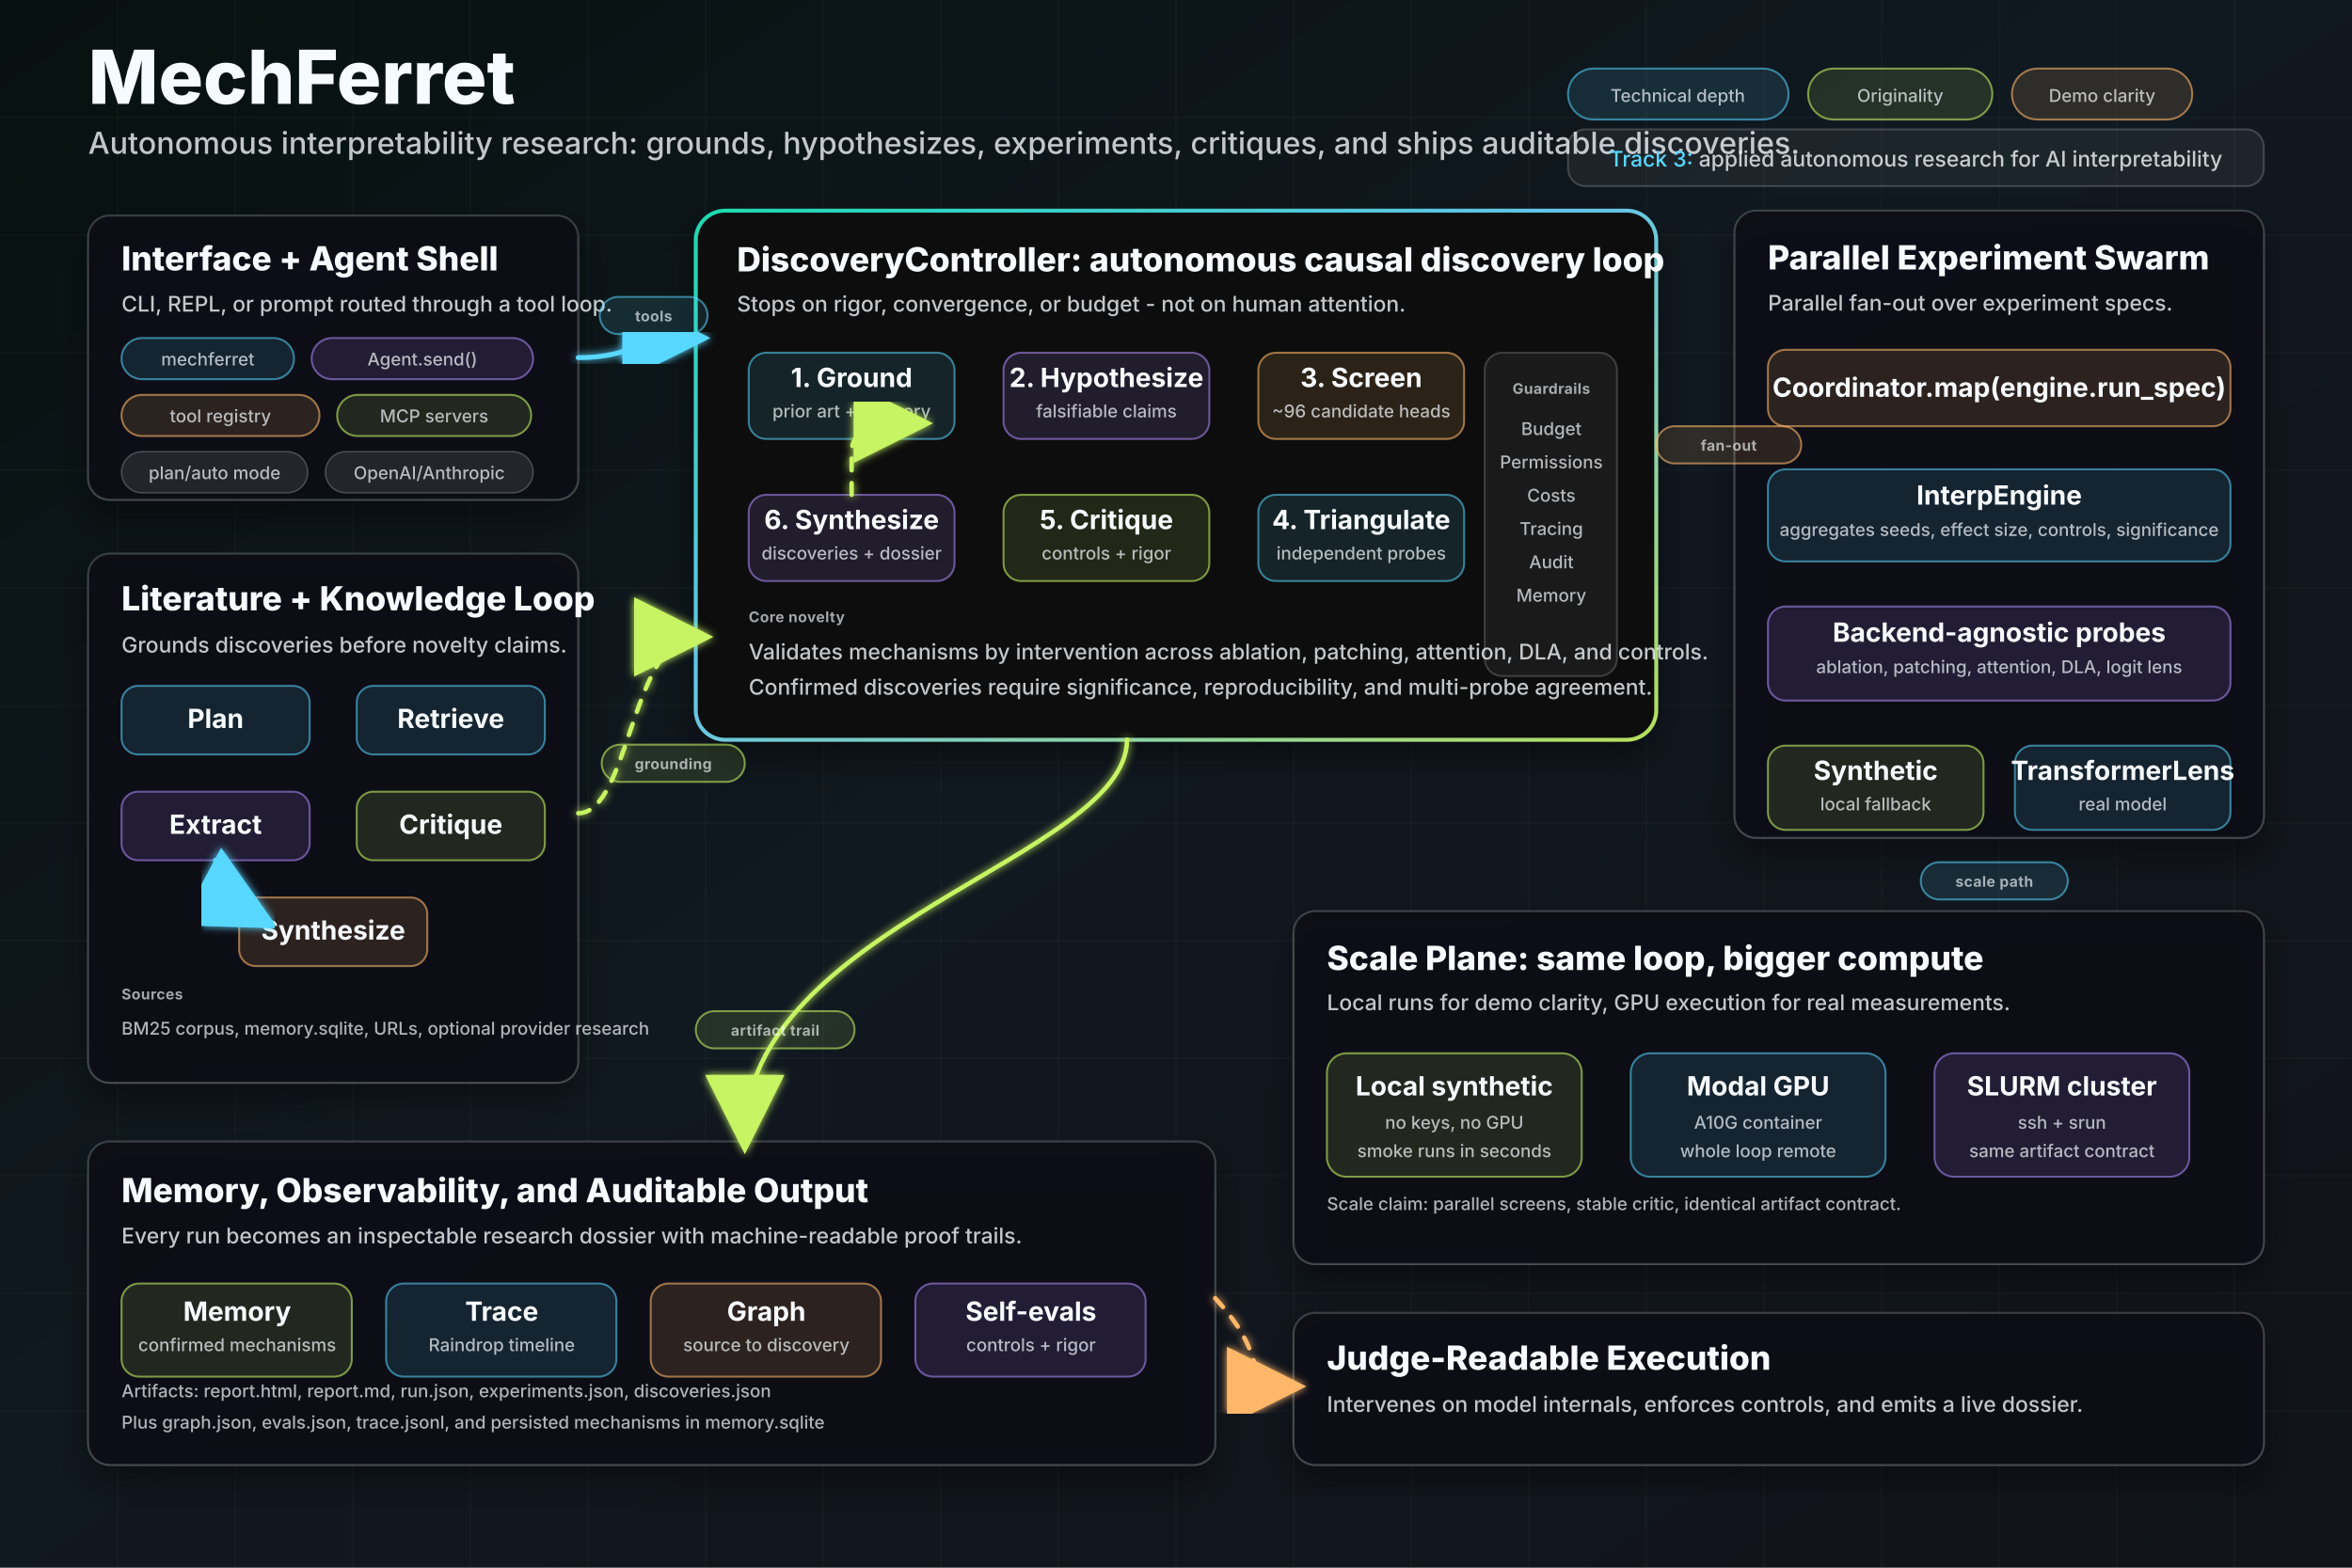
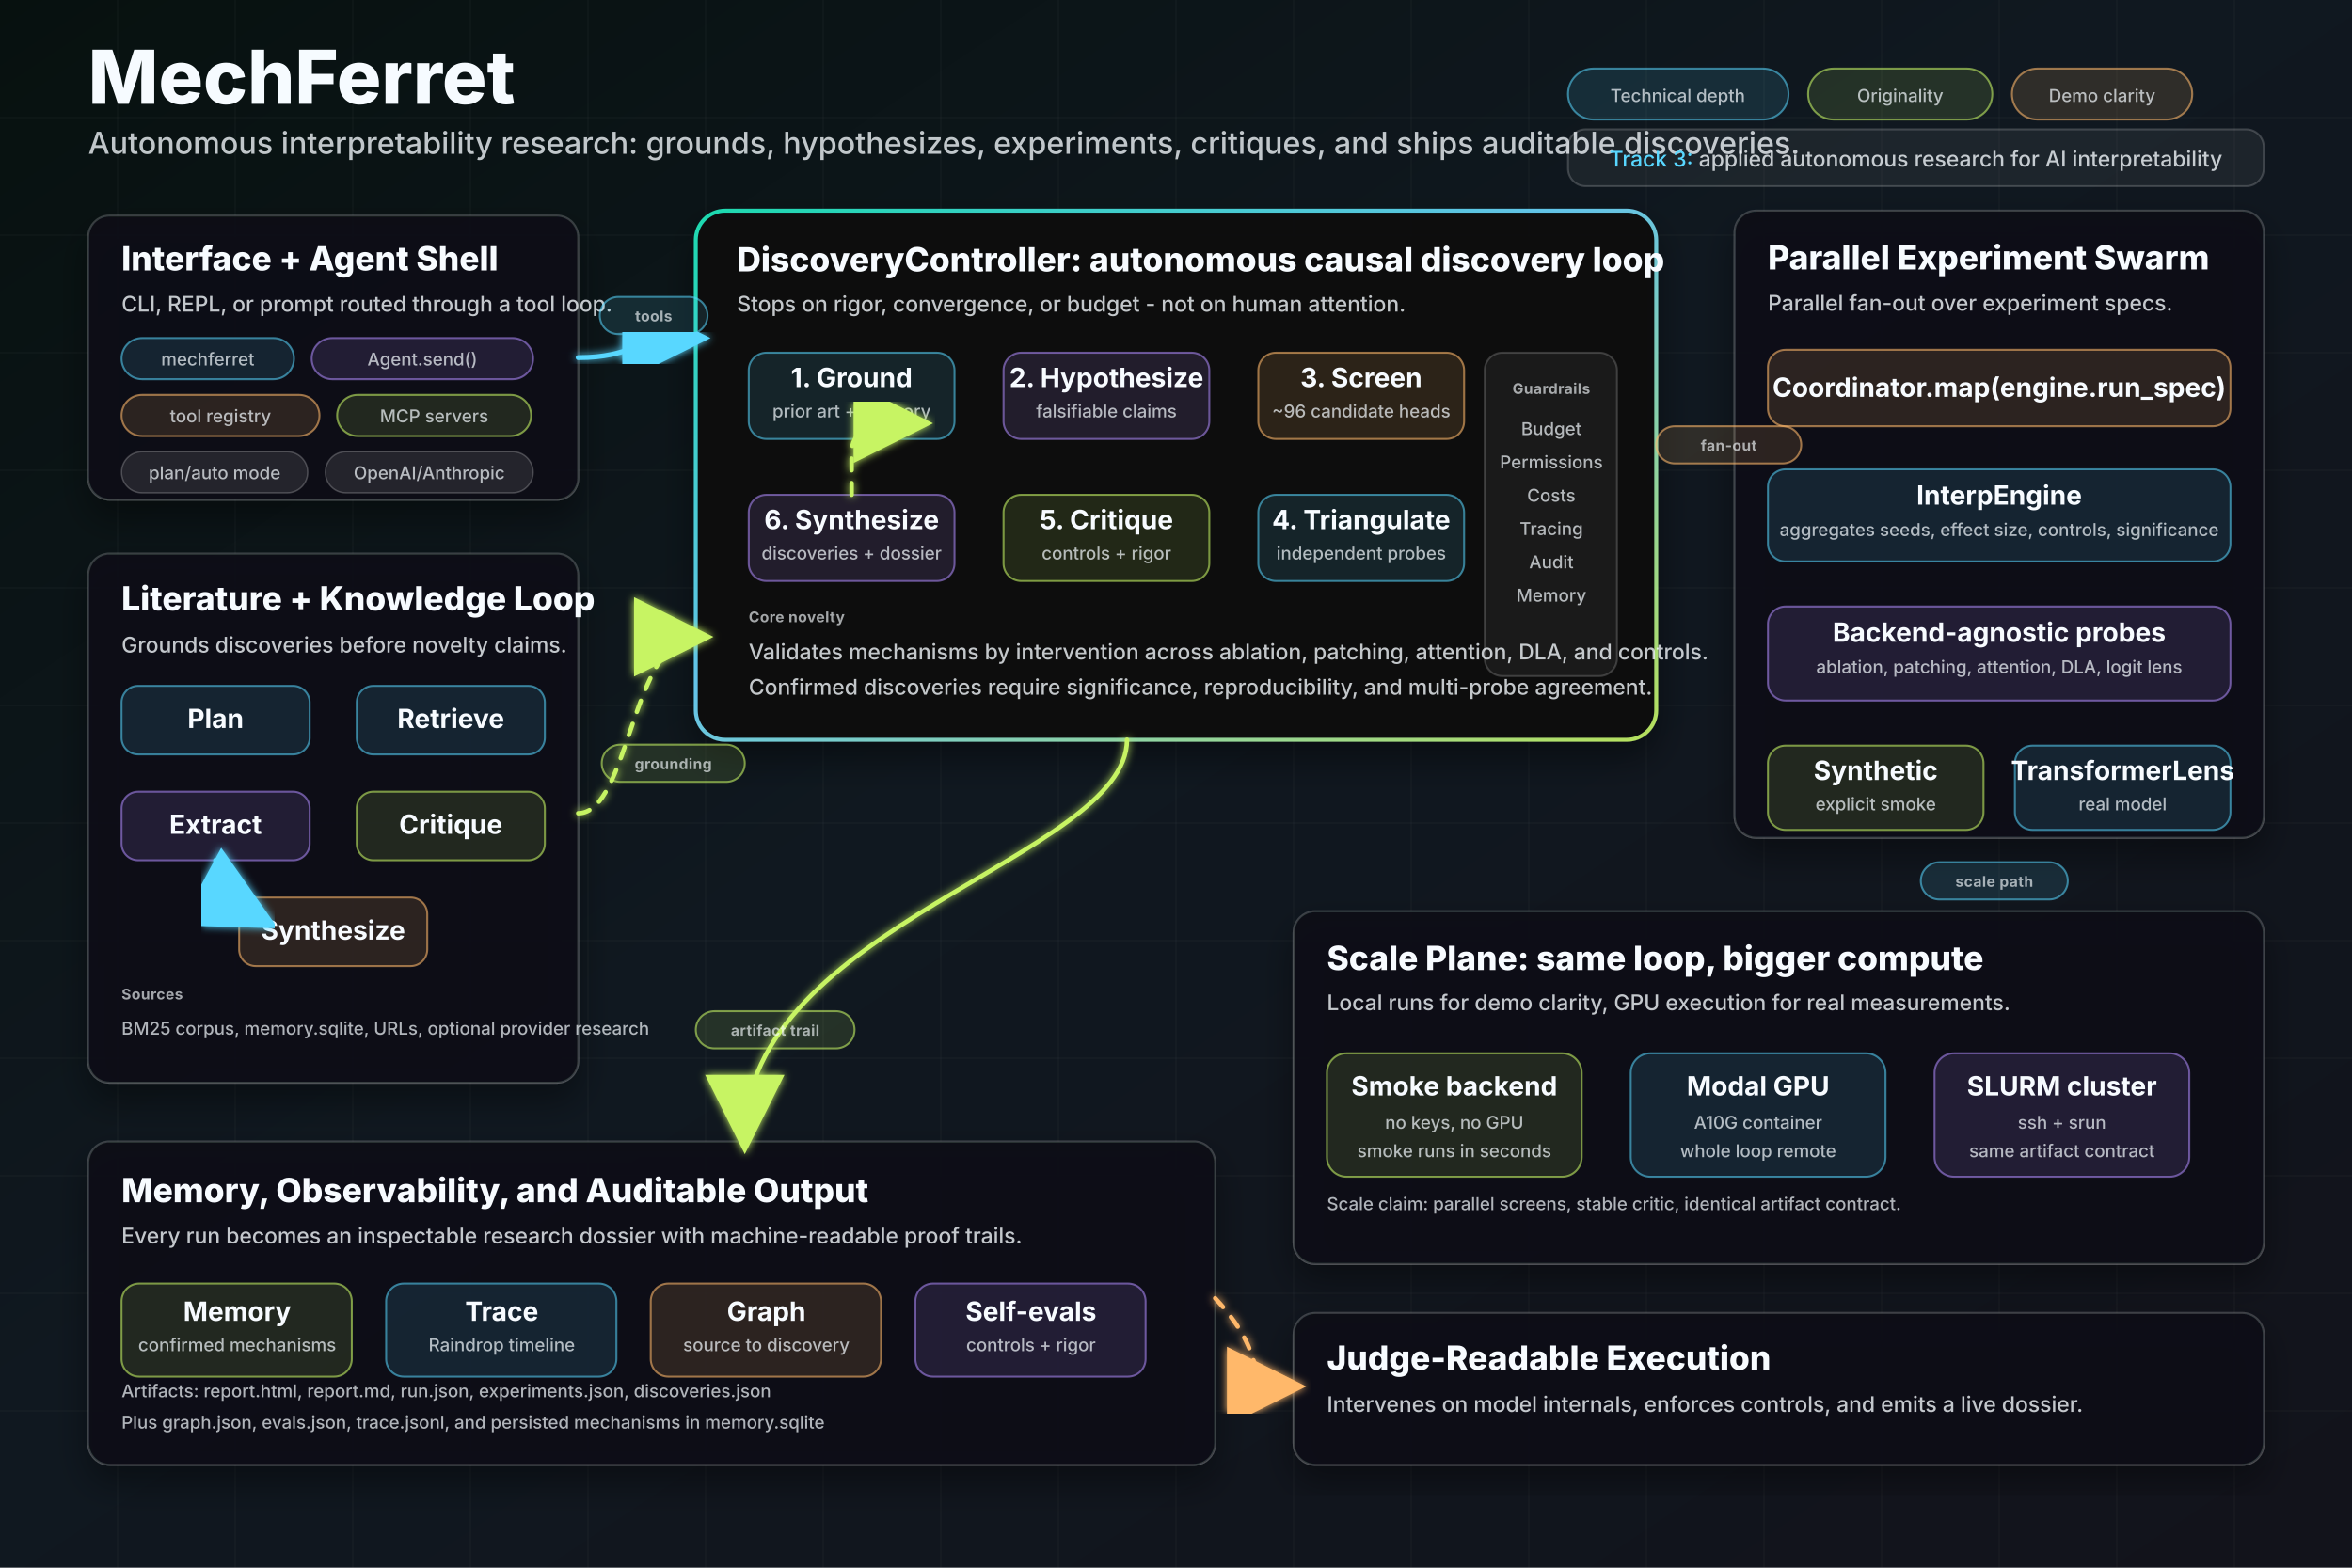
<svg xmlns="http://www.w3.org/2000/svg" width="2400" height="1600" viewBox="0 0 2400 1600" role="img" aria-labelledby="title desc">
  <defs>
    <linearGradient id="bg" x1="0" y1="0" x2="1" y2="1">
      <stop offset="0%" stop-color="#07110f" />
      <stop offset="45%" stop-color="#101820" />
      <stop offset="100%" stop-color="#12131b" />
    </linearGradient>
    <linearGradient id="coreGrad" x1="0" y1="0" x2="1" y2="1">
      <stop offset="0%" stop-color="#1ee3b6" stop-opacity="0.95" />
      <stop offset="45%" stop-color="#6dd6ff" stop-opacity="0.9" />
      <stop offset="100%" stop-color="#c7f464" stop-opacity="0.9" />
    </linearGradient>
    <linearGradient id="purpleGrad" x1="0" y1="0" x2="1" y2="1">
      <stop offset="0%" stop-color="#7fd8ff" stop-opacity="0.9" />
      <stop offset="100%" stop-color="#b18cff" stop-opacity="0.85" />
    </linearGradient>
    <linearGradient id="warmGrad" x1="0" y1="0" x2="1" y2="1">
      <stop offset="0%" stop-color="#ffe082" />
      <stop offset="100%" stop-color="#ff8f70" />
    </linearGradient>
    <filter id="shadow" x="-20%" y="-20%" width="140%" height="140%">
      <feDropShadow dx="0" dy="18" stdDeviation="18" flood-color="#000000" flood-opacity="0.42" />
    </filter>
    <filter id="glow" x="-30%" y="-30%" width="160%" height="160%">
      <feGaussianBlur stdDeviation="4" result="coloredBlur" />
      <feMerge>
        <feMergeNode in="coloredBlur" />
        <feMergeNode in="SourceGraphic" />
      </feMerge>
    </filter>
    <marker id="arrowCyan" markerWidth="18" markerHeight="18" refX="14" refY="9" orient="auto" markerUnits="strokeWidth">
      <path d="M 0 0 L 18 9 L 0 18 z" fill="#58d7ff" />
    </marker>
    <marker id="arrowLime" markerWidth="18" markerHeight="18" refX="14" refY="9" orient="auto" markerUnits="strokeWidth">
      <path d="M 0 0 L 18 9 L 0 18 z" fill="#c7f464" />
    </marker>
    <marker id="arrowWarm" markerWidth="18" markerHeight="18" refX="14" refY="9" orient="auto" markerUnits="strokeWidth">
      <path d="M 0 0 L 18 9 L 0 18 z" fill="#ffb86b" />
    </marker>
    <style>
      * { box-sizing: border-box; }
      .bg { fill: url(#bg); }
      .grid { stroke: rgba(255,255,255,0.055); stroke-width: 1; }
      .frame { fill: rgba(255,255,255,0.035); stroke: rgba(255,255,255,0.22); stroke-width: 2; }
      .card { fill: rgba(12,18,23,0.92); stroke: rgba(255,255,255,0.18); stroke-width: 2; filter: url(#shadow); }
      .panel { fill: rgba(255,255,255,0.055); stroke: rgba(255,255,255,0.18); stroke-width: 2; }
      .core { fill: rgba(8,14,16,0.98); stroke: url(#coreGrad); stroke-width: 4; filter: url(#shadow); }
      .chip { fill: rgba(255,255,255,0.095); stroke: rgba(255,255,255,0.22); stroke-width: 1.5; }
      .chipCyan { fill: rgba(88,215,255,0.12); stroke: rgba(88,215,255,0.55); stroke-width: 2; }
      .chipLime { fill: rgba(199,244,100,0.12); stroke: rgba(199,244,100,0.58); stroke-width: 2; }
      .chipWarm { fill: rgba(255,184,107,0.13); stroke: rgba(255,184,107,0.58); stroke-width: 2; }
      .chipViolet { fill: rgba(177,140,255,0.13); stroke: rgba(177,140,255,0.55); stroke-width: 2; }
      .title { font: 800 76px Inter, ui-sans-serif, system-ui, -apple-system, Segoe UI, sans-serif; fill: #f6fbff; letter-spacing: 0; }
      .subtitle { font: 500 31px Inter, ui-sans-serif, system-ui, -apple-system, Segoe UI, sans-serif; fill: rgba(246,251,255,0.77); letter-spacing: 0; }
      .section { font: 800 34px Inter, ui-sans-serif, system-ui, -apple-system, Segoe UI, sans-serif; fill: #f7fbff; letter-spacing: 0; }
      .label { font: 750 27px Inter, ui-sans-serif, system-ui, -apple-system, Segoe UI, sans-serif; fill: #f7fbff; letter-spacing: 0; }
      .body { font: 500 22px Inter, ui-sans-serif, system-ui, -apple-system, Segoe UI, sans-serif; fill: rgba(246,251,255,0.78); letter-spacing: 0; }
      .small { font: 500 18px Inter, ui-sans-serif, system-ui, -apple-system, Segoe UI, sans-serif; fill: rgba(246,251,255,0.70); letter-spacing: 0; }
      .tiny { font: 650 15px Inter, ui-sans-serif, system-ui, -apple-system, Segoe UI, sans-serif; fill: rgba(246,251,255,0.64); letter-spacing: 0.4px; text-transform: uppercase; }
      .accentCyan { fill: #58d7ff; }
      .accentLime { fill: #c7f464; }
      .accentWarm { fill: #ffb86b; }
      .accentViolet { fill: #b18cff; }
      .lineCyan { fill: none; stroke: #58d7ff; stroke-width: 5; stroke-linecap: round; stroke-linejoin: round; marker-end: url(#arrowCyan); filter: url(#glow); }
      .lineLime { fill: none; stroke: #c7f464; stroke-width: 4.5; stroke-linecap: round; stroke-linejoin: round; marker-end: url(#arrowLime); filter: url(#glow); }
      .lineWarm { fill: none; stroke: #ffb86b; stroke-width: 4.5; stroke-linecap: round; stroke-linejoin: round; marker-end: url(#arrowWarm); filter: url(#glow); }
      .dash { stroke-dasharray: 12 13; }
    </style>
  </defs>
  <rect class="bg" width="2400" height="1600" />
  <g opacity="0.7">
    <path class="grid" d="M120 0V1600M240 0V1600M360 0V1600M480 0V1600M600 0V1600M720 0V1600M840 0V1600M960 0V1600M1080 0V1600M1200 0V1600M1320 0V1600M1440 0V1600M1560 0V1600M1680 0V1600M1800 0V1600M1920 0V1600M2040 0V1600M2160 0V1600M2280 0V1600" />
    <path class="grid" d="M0 120H2400M0 240H2400M0 360H2400M0 480H2400M0 600H2400M0 720H2400M0 840H2400M0 960H2400M0 1080H2400M0 1200H2400M0 1320H2400M0 1440H2400" />
  </g>
  <text x="90" y="106" class="title">MechFerret</text>
  <text x="90" y="157" class="subtitle">Autonomous interpretability research: grounds, hypothesizes, experiments, critiques, and ships auditable discoveries.</text>
  <g transform="translate(1600,70)">
    <rect class="chipCyan" x="0" y="0" width="225" height="52" rx="26" />
    <text x="112" y="34" class="small" text-anchor="middle">Technical depth</text>
    <rect class="chipLime" x="245" y="0" width="188" height="52" rx="26" />
    <text x="339" y="34" class="small" text-anchor="middle">Originality</text>
    <rect class="chipWarm" x="453" y="0" width="184" height="52" rx="26" />
    <text x="545" y="34" class="small" text-anchor="middle">Demo clarity</text>
  </g>
  <g transform="translate(90,220)">
    <rect class="card" x="0" y="0" width="500" height="290" rx="22" />
    <text x="34" y="56" class="section">Interface + Agent Shell</text>
    <text x="34" y="98" class="body">CLI, REPL, or prompt routed through a tool loop.</text>
    <g transform="translate(34,125)">
      <rect class="chipCyan" x="0" y="0" width="176" height="42" rx="21" />
      <text x="88" y="28" class="small" text-anchor="middle">mechferret</text>
      <rect class="chipViolet" x="194" y="0" width="226" height="42" rx="21" />
      <text x="307" y="28" class="small" text-anchor="middle">Agent.send()</text>
      <rect class="chipWarm" x="0" y="58" width="202" height="42" rx="21" />
      <text x="101" y="86" class="small" text-anchor="middle">tool registry</text>
      <rect class="chipLime" x="220" y="58" width="198" height="42" rx="21" />
      <text x="319" y="86" class="small" text-anchor="middle">MCP servers</text>
      <rect class="chip" x="0" y="116" width="190" height="42" rx="21" />
      <text x="95" y="144" class="small" text-anchor="middle">plan/auto mode</text>
      <rect class="chip" x="208" y="116" width="212" height="42" rx="21" />
      <text x="314" y="144" class="small" text-anchor="middle">OpenAI/Anthropic</text>
    </g>
  </g>
  <g transform="translate(710,215)">
    <rect class="core" x="0" y="0" width="980" height="540" rx="30" />
    <text x="42" y="62" class="section">DiscoveryController: autonomous causal discovery loop</text>
    <text x="42" y="103" class="body">Stops on rigor, convergence, or budget - not on human attention.</text>
    <g transform="translate(54,145)">
      <rect class="chipCyan" x="0" y="0" width="210" height="88" rx="18" />
      <text x="105" y="35" class="label" text-anchor="middle">1. Ground</text>
      <text x="105" y="66" class="small" text-anchor="middle">prior art + memory</text>
      <rect class="chipViolet" x="260" y="0" width="210" height="88" rx="18" />
      <text x="365" y="35" class="label" text-anchor="middle">2. Hypothesize</text>
      <text x="365" y="66" class="small" text-anchor="middle">falsifiable claims</text>
      <rect class="chipWarm" x="520" y="0" width="210" height="88" rx="18" />
      <text x="625" y="35" class="label" text-anchor="middle">3. Screen</text>
      <text x="625" y="66" class="small" text-anchor="middle">~96 candidate heads</text>
      <rect class="chipLime" x="260" y="145" width="210" height="88" rx="18" />
      <text x="365" y="180" class="label" text-anchor="middle">5. Critique</text>
      <text x="365" y="211" class="small" text-anchor="middle">controls + rigor</text>
      <rect class="chipCyan" x="520" y="145" width="210" height="88" rx="18" />
      <text x="625" y="180" class="label" text-anchor="middle">4. Triangulate</text>
      <text x="625" y="211" class="small" text-anchor="middle">independent probes</text>
      <rect class="chipViolet" x="0" y="145" width="210" height="88" rx="18" />
      <text x="105" y="180" class="label" text-anchor="middle">6. Synthesize</text>
      <text x="105" y="211" class="small" text-anchor="middle">discoveries + dossier</text>
      <path class="lineCyan" d="M210 44H255" />
      <path class="lineWarm" d="M470 44H515" />
      <path class="lineLime" d="M625 88V135" />
      <path class="lineCyan" d="M520 189H475" />
      <path class="lineWarm" d="M260 189H215" />
      <path class="lineLime dash" d="M105 145V102C105 82 122 72 145 72H170" />
    </g>
    <g transform="translate(805,145)">
      <rect class="panel" x="0" y="0" width="135" height="330" rx="18" />
      <text x="68" y="42" class="tiny" text-anchor="middle">Guardrails</text>
      <text x="68" y="84" class="small" text-anchor="middle">Budget</text>
      <text x="68" y="118" class="small" text-anchor="middle">Permissions</text>
      <text x="68" y="152" class="small" text-anchor="middle">Costs</text>
      <text x="68" y="186" class="small" text-anchor="middle">Tracing</text>
      <text x="68" y="220" class="small" text-anchor="middle">Audit</text>
      <text x="68" y="254" class="small" text-anchor="middle">Memory</text>
    </g>
    <g transform="translate(54,420)">
      <text x="0" y="0" class="tiny">Core novelty</text>
      <text x="0" y="38" class="body">Validates mechanisms by intervention across ablation, patching, attention, DLA, and controls.</text>
      <text x="0" y="74" class="body">Confirmed discoveries require significance, reproducibility, and multi-probe agreement.</text>
    </g>
  </g>
  <path class="lineCyan" d="M590 365C645 365 650 345 705 345" />
  <g transform="translate(90,565)">
    <rect class="card" x="0" y="0" width="500" height="540" rx="22" />
    <text x="34" y="58" class="section">Literature + Knowledge Loop</text>
    <text x="34" y="101" class="body">Grounds discoveries before novelty claims.</text>
    <g transform="translate(34,135)">
      <rect class="chipCyan" x="0" y="0" width="192" height="70" rx="17" />
      <text x="96" y="43" class="label" text-anchor="middle">Plan</text>
      <rect class="chipCyan" x="240" y="0" width="192" height="70" rx="17" />
      <text x="336" y="43" class="label" text-anchor="middle">Retrieve</text>
      <rect class="chipViolet" x="0" y="108" width="192" height="70" rx="17" />
      <text x="96" y="151" class="label" text-anchor="middle">Extract</text>
      <rect class="chipLime" x="240" y="108" width="192" height="70" rx="17" />
      <text x="336" y="151" class="label" text-anchor="middle">Critique</text>
      <rect class="chipWarm" x="120" y="216" width="192" height="70" rx="17" />
      <text x="216" y="259" class="label" text-anchor="middle">Synthesize</text>
      <path class="lineCyan" d="M192 35H235" />
      <path class="lineLime" d="M336 70V103" />
      <path class="lineWarm" d="M240 143H197" />
      <path class="lineCyan" d="M96 178C96 208 116 224 142 238" />
    </g>
    <g transform="translate(34,455)">
      <text x="0" y="0" class="tiny">Sources</text>
      <text x="0" y="36" class="small">BM25 corpus, memory.sqlite, URLs, optional provider research</text>
    </g>
  </g>
  <path class="lineLime dash" d="M590 830C642 830 645 650 710 650" />
  <g transform="translate(1770,215)">
    <rect class="card" x="0" y="0" width="540" height="640" rx="22" />
    <text x="34" y="60" class="section">Parallel Experiment Swarm</text>
    <text x="34" y="102" class="body">Parallel fan-out over experiment specs.</text>
    <g transform="translate(34,142)">
      <rect class="chipWarm" x="0" y="0" width="472" height="78" rx="18" />
      <text x="236" y="48" class="label" text-anchor="middle">Coordinator.map(engine.run_spec)</text>
      <rect class="chipCyan" x="0" y="122" width="472" height="94" rx="18" />
      <text x="236" y="158" class="label" text-anchor="middle">InterpEngine</text>
      <text x="236" y="190" class="small" text-anchor="middle">aggregates seeds, effect size, controls, significance</text>
      <rect class="chipViolet" x="0" y="262" width="472" height="96" rx="18" />
      <text x="236" y="298" class="label" text-anchor="middle">Backend-agnostic probes</text>
      <text x="236" y="330" class="small" text-anchor="middle">ablation, patching, attention, DLA, logit lens</text>
      <rect class="chipLime" x="0" y="404" width="220" height="86" rx="18" />
      <text x="110" y="439" class="label" text-anchor="middle">Synthetic</text>
-       <text x="110" y="470" class="small" text-anchor="middle">local fallback</text>
+       <text x="110" y="470" class="small" text-anchor="middle">explicit smoke</text>
      <rect class="chipCyan" x="252" y="404" width="220" height="86" rx="18" />
      <text x="362" y="439" class="label" text-anchor="middle">TransformerLens</text>
      <text x="362" y="470" class="small" text-anchor="middle">real model</text>
      <path class="lineWarm" d="M236 78V117" />
      <path class="lineCyan" d="M236 216V257" />
      <path class="lineLime" d="M236 358V393" />
    </g>
  </g>
  <path class="lineWarm" d="M1690 480C1730 480 1730 480 1765 480" />
  <g transform="translate(1320,930)">
    <rect class="card" x="0" y="0" width="990" height="360" rx="22" />
    <text x="34" y="60" class="section">Scale Plane: same loop, bigger compute</text>
    <text x="34" y="101" class="body">Local runs for demo clarity, GPU execution for real measurements.</text>
    <g transform="translate(34,145)">
      <rect class="chipLime" x="0" y="0" width="260" height="126" rx="20" />
-       <text x="130" y="43" class="label" text-anchor="middle">Local synthetic</text>
+       <text x="130" y="43" class="label" text-anchor="middle">Smoke backend</text>
      <text x="130" y="77" class="small" text-anchor="middle">no keys, no GPU</text>
      <text x="130" y="106" class="small" text-anchor="middle">smoke runs in seconds</text>
      <rect class="chipCyan" x="310" y="0" width="260" height="126" rx="20" />
      <text x="440" y="43" class="label" text-anchor="middle">Modal GPU</text>
      <text x="440" y="77" class="small" text-anchor="middle">A10G container</text>
      <text x="440" y="106" class="small" text-anchor="middle">whole loop remote</text>
      <rect class="chipViolet" x="620" y="0" width="260" height="126" rx="20" />
      <text x="750" y="43" class="label" text-anchor="middle">SLURM cluster</text>
      <text x="750" y="77" class="small" text-anchor="middle">ssh + srun</text>
      <text x="750" y="106" class="small" text-anchor="middle">same artifact contract</text>
      <path class="lineCyan" d="M260 63H305" />
      <path class="lineCyan" d="M570 63H615" />
    </g>
    <g transform="translate(34,305)">
      <text x="0" y="0" class="small">Scale claim: parallel screens, stable critic, identical artifact contract.</text>
    </g>
  </g>
  <path class="lineCyan dash" d="M2040 855V925" />
  <g transform="translate(90,1165)">
    <rect class="card" x="0" y="0" width="1150" height="330" rx="22" />
    <text x="34" y="62" class="section">Memory, Observability, and Auditable Output</text>
    <text x="34" y="104" class="body">Every run becomes an inspectable research dossier with machine-readable proof trails.</text>
    <g transform="translate(34,145)">
      <rect class="chipLime" x="0" y="0" width="235" height="95" rx="18" />
      <text x="118" y="38" class="label" text-anchor="middle">Memory</text>
      <text x="118" y="69" class="small" text-anchor="middle">confirmed mechanisms</text>
      <rect class="chipCyan" x="270" y="0" width="235" height="95" rx="18" />
      <text x="388" y="38" class="label" text-anchor="middle">Trace</text>
      <text x="388" y="69" class="small" text-anchor="middle">Raindrop timeline</text>
      <rect class="chipWarm" x="540" y="0" width="235" height="95" rx="18" />
      <text x="658" y="38" class="label" text-anchor="middle">Graph</text>
      <text x="658" y="69" class="small" text-anchor="middle">source to discovery</text>
      <rect class="chipViolet" x="810" y="0" width="235" height="95" rx="18" />
      <text x="928" y="38" class="label" text-anchor="middle">Self-evals</text>
      <text x="928" y="69" class="small" text-anchor="middle">controls + rigor</text>
    </g>
    <g transform="translate(34,275)">
      <text x="0" y="-14" class="small">Artifacts: report.html, report.md, run.json, experiments.json, discoveries.json</text>
      <text x="0" y="18" class="small">Plus graph.json, evals.json, trace.jsonl, and persisted mechanisms in memory.sqlite</text>
    </g>
  </g>
  <path class="lineLime" d="M1150 755C1150 875 760 945 760 1160" />
  <g transform="translate(1320,1340)">
    <rect class="card" x="0" y="0" width="990" height="155" rx="22" />
    <text x="34" y="58" class="section">Judge-Readable Execution</text>
    <text x="34" y="101" class="body">Intervenes on model internals, enforces controls, and emits a live dossier.</text>
  </g>
  <path class="lineWarm dash" d="M1240 1325C1305 1395 1260 1415 1315 1415" />
  <g transform="translate(1600,132)">
    <rect class="panel" x="0" y="0" width="710" height="58" rx="18" />
    <text x="355" y="38" class="body" text-anchor="middle">
      <tspan class="accentCyan">Track 3:</tspan> applied autonomous research for AI interpretability</text>
  </g>
  <g transform="translate(612,303)">
    <rect class="chipCyan" x="0" y="0" width="110" height="38" rx="19" />
    <text x="55" y="25" class="tiny" text-anchor="middle">tools</text>
  </g>
  <g transform="translate(614,760)">
    <rect class="chipLime" x="0" y="0" width="146" height="38" rx="19" />
    <text x="73" y="25" class="tiny" text-anchor="middle">grounding</text>
  </g>
  <g transform="translate(1690,435)">
    <rect class="chipWarm" x="0" y="0" width="148" height="38" rx="19" />
    <text x="74" y="25" class="tiny" text-anchor="middle">fan-out</text>
  </g>
  <g transform="translate(1960,880)">
    <rect class="chipCyan" x="0" y="0" width="150" height="38" rx="19" />
    <text x="75" y="25" class="tiny" text-anchor="middle">scale path</text>
  </g>
  <g transform="translate(710,1032)">
    <rect class="chipLime" x="0" y="0" width="162" height="38" rx="19" />
    <text x="81" y="25" class="tiny" text-anchor="middle">artifact trail</text>
  </g>
</svg>
